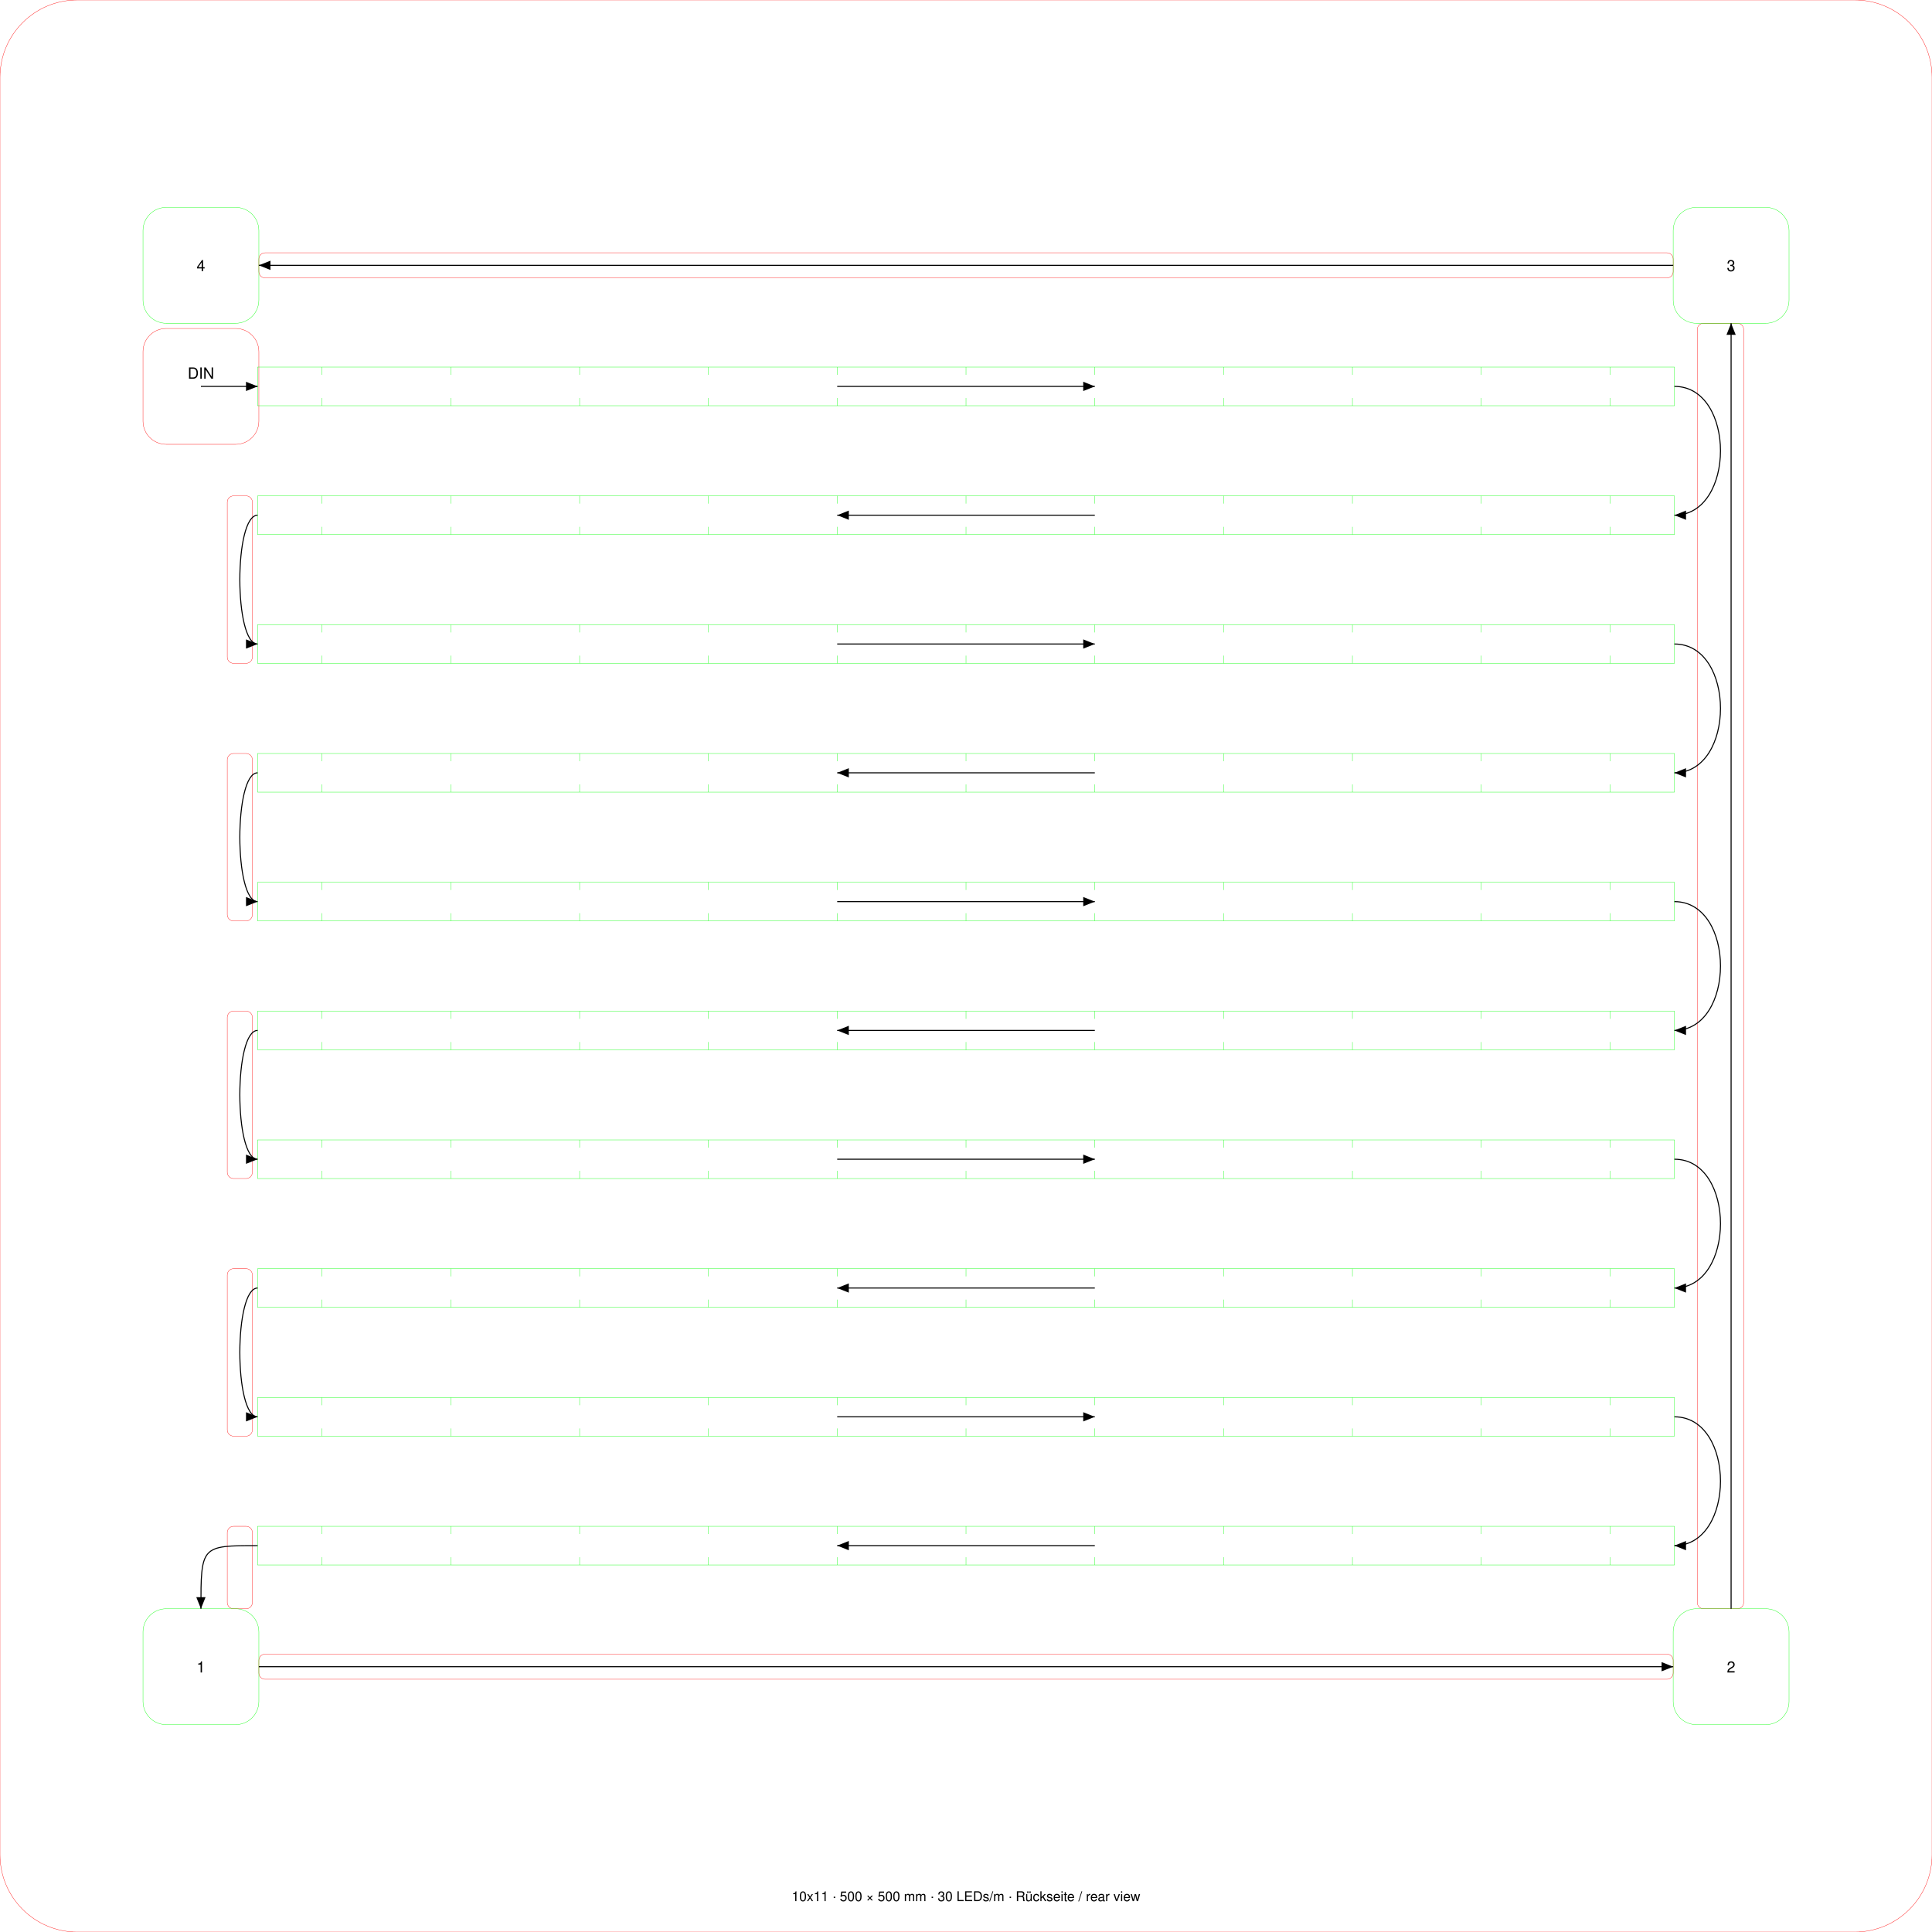
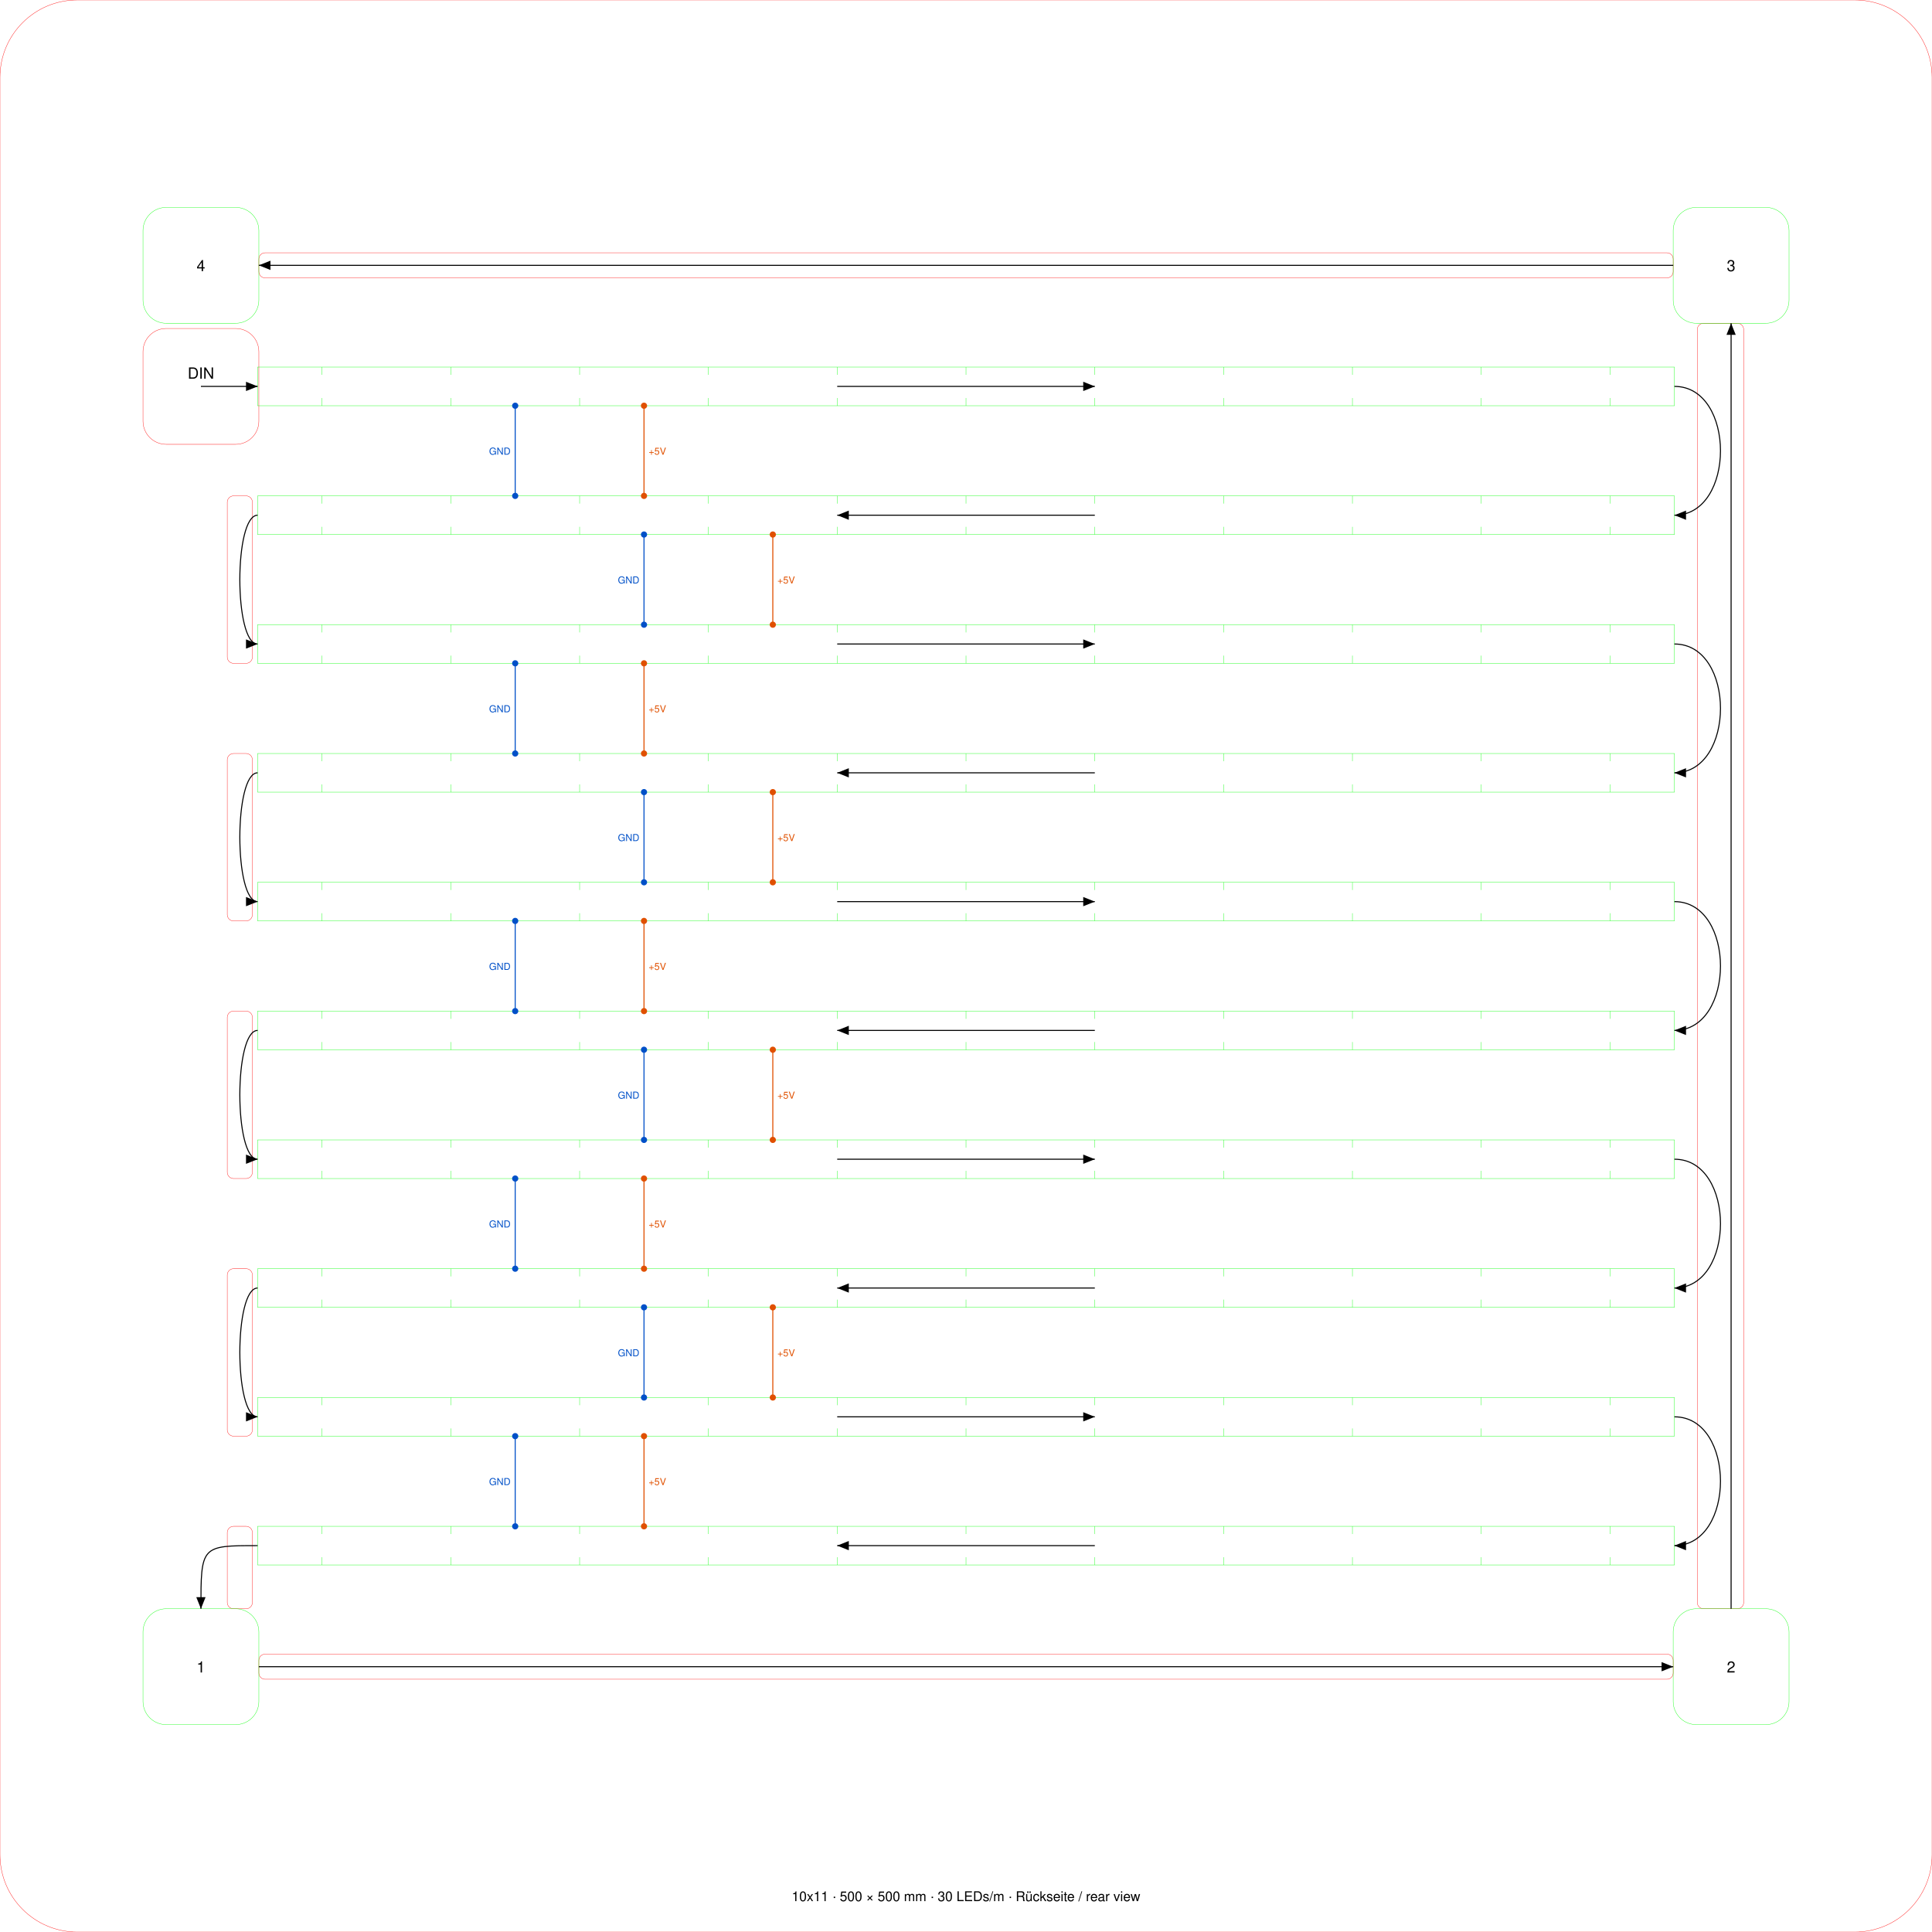
<svg xmlns="http://www.w3.org/2000/svg" version="1.1" width="500mm" height="500mm" viewBox="0 0 1417.3 1417.3">
  <style type="text/css">
	.cut{fill:none;stroke:#FF0000;stroke-width:0.236;}
	.mark{fill:none;stroke:#00FF00;stroke-width:0.236;}
	.arrow{fill:none;stroke:#000000;stroke-width:0.75;}
	.head{fill:#000000;}
	.label{font-family:'Helvetica';font-size:11.3px;text-anchor:middle;}
	.caption{font-family:'Helvetica';font-size:9.9px;text-anchor:middle;}
+ 	.gnd{fill:none;stroke:#0050C8;stroke-width:0.75;}
+ 	.vcc{fill:none;stroke:#E05000;stroke-width:0.75;}
+ 	.gnddot{fill:#0050C8;}
+ 	.vccdot{fill:#E05000;}
+ 	.gndlabel{fill:#0050C8;font-family:'Helvetica';font-size:7.1px;}
+ 	.vcclabel{fill:#E05000;font-family:'Helvetica';font-size:7.1px;}
</style>
  <g id="montage">
    <rect class="cut" x="0.00" y="0.00" width="1417.32" height="1417.32" rx="56.69" />
    <rect class="cut" x="166.72" y="363.78" width="18.43" height="122.83" rx="4.61" />
    <rect class="cut" x="166.72" y="552.76" width="18.43" height="122.83" rx="4.61" />
    <rect class="cut" x="166.72" y="741.73" width="18.43" height="122.83" rx="4.61" />
    <rect class="cut" x="166.72" y="930.71" width="18.43" height="122.83" rx="4.61" />
    <rect class="cut" x="189.90" y="185.43" width="1037.53" height="18.43" rx="4.61" />
    <rect class="cut" x="189.90" y="1213.46" width="1037.53" height="18.43" rx="4.61" />
    <rect class="cut" x="1245.12" y="237.14" width="34.02" height="943.04" rx="4.61" />
    <rect class="cut" x="166.72" y="1119.69" width="18.43" height="60.50" rx="4.61" />
    <rect class="cut" x="104.91" y="240.97" width="84.99" height="84.99" rx="17.00" />
    <rect class="mark" x="188.98" y="269.29" width="1039.37" height="28.35" rx="0.00" />
    <line class="mark" x1="1181.10" y1="269.29" x2="1181.10" y2="274.96" />
    <line class="mark" x1="1181.10" y1="297.64" x2="1181.10" y2="291.97" />
    <line class="mark" x1="1086.61" y1="269.29" x2="1086.61" y2="274.96" />
    <line class="mark" x1="1086.61" y1="297.64" x2="1086.61" y2="291.97" />
    <line class="mark" x1="992.13" y1="269.29" x2="992.13" y2="274.96" />
    <line class="mark" x1="992.13" y1="297.64" x2="992.13" y2="291.97" />
    <line class="mark" x1="897.64" y1="269.29" x2="897.64" y2="274.96" />
    <line class="mark" x1="897.64" y1="297.64" x2="897.64" y2="291.97" />
    <line class="mark" x1="803.15" y1="269.29" x2="803.15" y2="274.96" />
    <line class="mark" x1="803.15" y1="297.64" x2="803.15" y2="291.97" />
    <line class="mark" x1="708.66" y1="269.29" x2="708.66" y2="274.96" />
    <line class="mark" x1="708.66" y1="297.64" x2="708.66" y2="291.97" />
    <line class="mark" x1="614.17" y1="269.29" x2="614.17" y2="274.96" />
    <line class="mark" x1="614.17" y1="297.64" x2="614.17" y2="291.97" />
    <line class="mark" x1="519.69" y1="269.29" x2="519.69" y2="274.96" />
    <line class="mark" x1="519.69" y1="297.64" x2="519.69" y2="291.97" />
    <line class="mark" x1="425.20" y1="269.29" x2="425.20" y2="274.96" />
    <line class="mark" x1="425.20" y1="297.64" x2="425.20" y2="291.97" />
    <line class="mark" x1="330.71" y1="269.29" x2="330.71" y2="274.96" />
    <line class="mark" x1="330.71" y1="297.64" x2="330.71" y2="291.97" />
    <line class="mark" x1="236.22" y1="269.29" x2="236.22" y2="274.96" />
    <line class="mark" x1="236.22" y1="297.64" x2="236.22" y2="291.97" />
    <rect class="mark" x="188.98" y="363.78" width="1039.37" height="28.35" rx="0.00" />
    <line class="mark" x1="1181.10" y1="363.78" x2="1181.10" y2="369.45" />
    <line class="mark" x1="1181.10" y1="392.13" x2="1181.10" y2="386.46" />
    <line class="mark" x1="1086.61" y1="363.78" x2="1086.61" y2="369.45" />
    <line class="mark" x1="1086.61" y1="392.13" x2="1086.61" y2="386.46" />
    <line class="mark" x1="992.13" y1="363.78" x2="992.13" y2="369.45" />
    <line class="mark" x1="992.13" y1="392.13" x2="992.13" y2="386.46" />
    <line class="mark" x1="897.64" y1="363.78" x2="897.64" y2="369.45" />
    <line class="mark" x1="897.64" y1="392.13" x2="897.64" y2="386.46" />
    <line class="mark" x1="803.15" y1="363.78" x2="803.15" y2="369.45" />
    <line class="mark" x1="803.15" y1="392.13" x2="803.15" y2="386.46" />
    <line class="mark" x1="708.66" y1="363.78" x2="708.66" y2="369.45" />
    <line class="mark" x1="708.66" y1="392.13" x2="708.66" y2="386.46" />
    <line class="mark" x1="614.17" y1="363.78" x2="614.17" y2="369.45" />
    <line class="mark" x1="614.17" y1="392.13" x2="614.17" y2="386.46" />
    <line class="mark" x1="519.69" y1="363.78" x2="519.69" y2="369.45" />
    <line class="mark" x1="519.69" y1="392.13" x2="519.69" y2="386.46" />
    <line class="mark" x1="425.20" y1="363.78" x2="425.20" y2="369.45" />
    <line class="mark" x1="425.20" y1="392.13" x2="425.20" y2="386.46" />
    <line class="mark" x1="330.71" y1="363.78" x2="330.71" y2="369.45" />
    <line class="mark" x1="330.71" y1="392.13" x2="330.71" y2="386.46" />
    <line class="mark" x1="236.22" y1="363.78" x2="236.22" y2="369.45" />
    <line class="mark" x1="236.22" y1="392.13" x2="236.22" y2="386.46" />
    <rect class="mark" x="188.98" y="458.27" width="1039.37" height="28.35" rx="0.00" />
    <line class="mark" x1="1181.10" y1="458.27" x2="1181.10" y2="463.94" />
    <line class="mark" x1="1181.10" y1="486.61" x2="1181.10" y2="480.94" />
    <line class="mark" x1="1086.61" y1="458.27" x2="1086.61" y2="463.94" />
    <line class="mark" x1="1086.61" y1="486.61" x2="1086.61" y2="480.94" />
    <line class="mark" x1="992.13" y1="458.27" x2="992.13" y2="463.94" />
    <line class="mark" x1="992.13" y1="486.61" x2="992.13" y2="480.94" />
    <line class="mark" x1="897.64" y1="458.27" x2="897.64" y2="463.94" />
    <line class="mark" x1="897.64" y1="486.61" x2="897.64" y2="480.94" />
    <line class="mark" x1="803.15" y1="458.27" x2="803.15" y2="463.94" />
    <line class="mark" x1="803.15" y1="486.61" x2="803.15" y2="480.94" />
    <line class="mark" x1="708.66" y1="458.27" x2="708.66" y2="463.94" />
    <line class="mark" x1="708.66" y1="486.61" x2="708.66" y2="480.94" />
    <line class="mark" x1="614.17" y1="458.27" x2="614.17" y2="463.94" />
    <line class="mark" x1="614.17" y1="486.61" x2="614.17" y2="480.94" />
    <line class="mark" x1="519.69" y1="458.27" x2="519.69" y2="463.94" />
    <line class="mark" x1="519.69" y1="486.61" x2="519.69" y2="480.94" />
    <line class="mark" x1="425.20" y1="458.27" x2="425.20" y2="463.94" />
    <line class="mark" x1="425.20" y1="486.61" x2="425.20" y2="480.94" />
    <line class="mark" x1="330.71" y1="458.27" x2="330.71" y2="463.94" />
    <line class="mark" x1="330.71" y1="486.61" x2="330.71" y2="480.94" />
    <line class="mark" x1="236.22" y1="458.27" x2="236.22" y2="463.94" />
    <line class="mark" x1="236.22" y1="486.61" x2="236.22" y2="480.94" />
    <rect class="mark" x="188.98" y="552.76" width="1039.37" height="28.35" rx="0.00" />
    <line class="mark" x1="1181.10" y1="552.76" x2="1181.10" y2="558.43" />
    <line class="mark" x1="1181.10" y1="581.10" x2="1181.10" y2="575.43" />
    <line class="mark" x1="1086.61" y1="552.76" x2="1086.61" y2="558.43" />
    <line class="mark" x1="1086.61" y1="581.10" x2="1086.61" y2="575.43" />
    <line class="mark" x1="992.13" y1="552.76" x2="992.13" y2="558.43" />
    <line class="mark" x1="992.13" y1="581.10" x2="992.13" y2="575.43" />
    <line class="mark" x1="897.64" y1="552.76" x2="897.64" y2="558.43" />
    <line class="mark" x1="897.64" y1="581.10" x2="897.64" y2="575.43" />
    <line class="mark" x1="803.15" y1="552.76" x2="803.15" y2="558.43" />
    <line class="mark" x1="803.15" y1="581.10" x2="803.15" y2="575.43" />
    <line class="mark" x1="708.66" y1="552.76" x2="708.66" y2="558.43" />
    <line class="mark" x1="708.66" y1="581.10" x2="708.66" y2="575.43" />
    <line class="mark" x1="614.17" y1="552.76" x2="614.17" y2="558.43" />
    <line class="mark" x1="614.17" y1="581.10" x2="614.17" y2="575.43" />
    <line class="mark" x1="519.69" y1="552.76" x2="519.69" y2="558.43" />
    <line class="mark" x1="519.69" y1="581.10" x2="519.69" y2="575.43" />
    <line class="mark" x1="425.20" y1="552.76" x2="425.20" y2="558.43" />
    <line class="mark" x1="425.20" y1="581.10" x2="425.20" y2="575.43" />
    <line class="mark" x1="330.71" y1="552.76" x2="330.71" y2="558.43" />
    <line class="mark" x1="330.71" y1="581.10" x2="330.71" y2="575.43" />
    <line class="mark" x1="236.22" y1="552.76" x2="236.22" y2="558.43" />
    <line class="mark" x1="236.22" y1="581.10" x2="236.22" y2="575.43" />
    <rect class="mark" x="188.98" y="647.24" width="1039.37" height="28.35" rx="0.00" />
    <line class="mark" x1="1181.10" y1="647.24" x2="1181.10" y2="652.91" />
    <line class="mark" x1="1181.10" y1="675.59" x2="1181.10" y2="669.92" />
    <line class="mark" x1="1086.61" y1="647.24" x2="1086.61" y2="652.91" />
    <line class="mark" x1="1086.61" y1="675.59" x2="1086.61" y2="669.92" />
    <line class="mark" x1="992.13" y1="647.24" x2="992.13" y2="652.91" />
    <line class="mark" x1="992.13" y1="675.59" x2="992.13" y2="669.92" />
    <line class="mark" x1="897.64" y1="647.24" x2="897.64" y2="652.91" />
    <line class="mark" x1="897.64" y1="675.59" x2="897.64" y2="669.92" />
    <line class="mark" x1="803.15" y1="647.24" x2="803.15" y2="652.91" />
    <line class="mark" x1="803.15" y1="675.59" x2="803.15" y2="669.92" />
    <line class="mark" x1="708.66" y1="647.24" x2="708.66" y2="652.91" />
    <line class="mark" x1="708.66" y1="675.59" x2="708.66" y2="669.92" />
    <line class="mark" x1="614.17" y1="647.24" x2="614.17" y2="652.91" />
    <line class="mark" x1="614.17" y1="675.59" x2="614.17" y2="669.92" />
    <line class="mark" x1="519.69" y1="647.24" x2="519.69" y2="652.91" />
    <line class="mark" x1="519.69" y1="675.59" x2="519.69" y2="669.92" />
    <line class="mark" x1="425.20" y1="647.24" x2="425.20" y2="652.91" />
    <line class="mark" x1="425.20" y1="675.59" x2="425.20" y2="669.92" />
    <line class="mark" x1="330.71" y1="647.24" x2="330.71" y2="652.91" />
    <line class="mark" x1="330.71" y1="675.59" x2="330.71" y2="669.92" />
    <line class="mark" x1="236.22" y1="647.24" x2="236.22" y2="652.91" />
    <line class="mark" x1="236.22" y1="675.59" x2="236.22" y2="669.92" />
    <rect class="mark" x="188.98" y="741.73" width="1039.37" height="28.35" rx="0.00" />
    <line class="mark" x1="1181.10" y1="741.73" x2="1181.10" y2="747.40" />
    <line class="mark" x1="1181.10" y1="770.08" x2="1181.10" y2="764.41" />
    <line class="mark" x1="1086.61" y1="741.73" x2="1086.61" y2="747.40" />
    <line class="mark" x1="1086.61" y1="770.08" x2="1086.61" y2="764.41" />
    <line class="mark" x1="992.13" y1="741.73" x2="992.13" y2="747.40" />
    <line class="mark" x1="992.13" y1="770.08" x2="992.13" y2="764.41" />
    <line class="mark" x1="897.64" y1="741.73" x2="897.64" y2="747.40" />
    <line class="mark" x1="897.64" y1="770.08" x2="897.64" y2="764.41" />
    <line class="mark" x1="803.15" y1="741.73" x2="803.15" y2="747.40" />
    <line class="mark" x1="803.15" y1="770.08" x2="803.15" y2="764.41" />
    <line class="mark" x1="708.66" y1="741.73" x2="708.66" y2="747.40" />
    <line class="mark" x1="708.66" y1="770.08" x2="708.66" y2="764.41" />
    <line class="mark" x1="614.17" y1="741.73" x2="614.17" y2="747.40" />
    <line class="mark" x1="614.17" y1="770.08" x2="614.17" y2="764.41" />
    <line class="mark" x1="519.69" y1="741.73" x2="519.69" y2="747.40" />
    <line class="mark" x1="519.69" y1="770.08" x2="519.69" y2="764.41" />
    <line class="mark" x1="425.20" y1="741.73" x2="425.20" y2="747.40" />
    <line class="mark" x1="425.20" y1="770.08" x2="425.20" y2="764.41" />
    <line class="mark" x1="330.71" y1="741.73" x2="330.71" y2="747.40" />
    <line class="mark" x1="330.71" y1="770.08" x2="330.71" y2="764.41" />
    <line class="mark" x1="236.22" y1="741.73" x2="236.22" y2="747.40" />
    <line class="mark" x1="236.22" y1="770.08" x2="236.22" y2="764.41" />
    <rect class="mark" x="188.98" y="836.22" width="1039.37" height="28.35" rx="0.00" />
    <line class="mark" x1="1181.10" y1="836.22" x2="1181.10" y2="841.89" />
    <line class="mark" x1="1181.10" y1="864.57" x2="1181.10" y2="858.90" />
    <line class="mark" x1="1086.61" y1="836.22" x2="1086.61" y2="841.89" />
    <line class="mark" x1="1086.61" y1="864.57" x2="1086.61" y2="858.90" />
    <line class="mark" x1="992.13" y1="836.22" x2="992.13" y2="841.89" />
    <line class="mark" x1="992.13" y1="864.57" x2="992.13" y2="858.90" />
    <line class="mark" x1="897.64" y1="836.22" x2="897.64" y2="841.89" />
    <line class="mark" x1="897.64" y1="864.57" x2="897.64" y2="858.90" />
    <line class="mark" x1="803.15" y1="836.22" x2="803.15" y2="841.89" />
    <line class="mark" x1="803.15" y1="864.57" x2="803.15" y2="858.90" />
    <line class="mark" x1="708.66" y1="836.22" x2="708.66" y2="841.89" />
    <line class="mark" x1="708.66" y1="864.57" x2="708.66" y2="858.90" />
    <line class="mark" x1="614.17" y1="836.22" x2="614.17" y2="841.89" />
    <line class="mark" x1="614.17" y1="864.57" x2="614.17" y2="858.90" />
    <line class="mark" x1="519.69" y1="836.22" x2="519.69" y2="841.89" />
    <line class="mark" x1="519.69" y1="864.57" x2="519.69" y2="858.90" />
    <line class="mark" x1="425.20" y1="836.22" x2="425.20" y2="841.89" />
    <line class="mark" x1="425.20" y1="864.57" x2="425.20" y2="858.90" />
    <line class="mark" x1="330.71" y1="836.22" x2="330.71" y2="841.89" />
    <line class="mark" x1="330.71" y1="864.57" x2="330.71" y2="858.90" />
    <line class="mark" x1="236.22" y1="836.22" x2="236.22" y2="841.89" />
    <line class="mark" x1="236.22" y1="864.57" x2="236.22" y2="858.90" />
    <rect class="mark" x="188.98" y="930.71" width="1039.37" height="28.35" rx="0.00" />
    <line class="mark" x1="1181.10" y1="930.71" x2="1181.10" y2="936.38" />
    <line class="mark" x1="1181.10" y1="959.06" x2="1181.10" y2="953.39" />
    <line class="mark" x1="1086.61" y1="930.71" x2="1086.61" y2="936.38" />
    <line class="mark" x1="1086.61" y1="959.06" x2="1086.61" y2="953.39" />
    <line class="mark" x1="992.13" y1="930.71" x2="992.13" y2="936.38" />
    <line class="mark" x1="992.13" y1="959.06" x2="992.13" y2="953.39" />
    <line class="mark" x1="897.64" y1="930.71" x2="897.64" y2="936.38" />
    <line class="mark" x1="897.64" y1="959.06" x2="897.64" y2="953.39" />
    <line class="mark" x1="803.15" y1="930.71" x2="803.15" y2="936.38" />
    <line class="mark" x1="803.15" y1="959.06" x2="803.15" y2="953.39" />
    <line class="mark" x1="708.66" y1="930.71" x2="708.66" y2="936.38" />
    <line class="mark" x1="708.66" y1="959.06" x2="708.66" y2="953.39" />
    <line class="mark" x1="614.17" y1="930.71" x2="614.17" y2="936.38" />
    <line class="mark" x1="614.17" y1="959.06" x2="614.17" y2="953.39" />
    <line class="mark" x1="519.69" y1="930.71" x2="519.69" y2="936.38" />
    <line class="mark" x1="519.69" y1="959.06" x2="519.69" y2="953.39" />
    <line class="mark" x1="425.20" y1="930.71" x2="425.20" y2="936.38" />
    <line class="mark" x1="425.20" y1="959.06" x2="425.20" y2="953.39" />
    <line class="mark" x1="330.71" y1="930.71" x2="330.71" y2="936.38" />
    <line class="mark" x1="330.71" y1="959.06" x2="330.71" y2="953.39" />
    <line class="mark" x1="236.22" y1="930.71" x2="236.22" y2="936.38" />
    <line class="mark" x1="236.22" y1="959.06" x2="236.22" y2="953.39" />
    <rect class="mark" x="188.98" y="1025.20" width="1039.37" height="28.35" rx="0.00" />
    <line class="mark" x1="1181.10" y1="1025.20" x2="1181.10" y2="1030.87" />
    <line class="mark" x1="1181.10" y1="1053.54" x2="1181.10" y2="1047.87" />
    <line class="mark" x1="1086.61" y1="1025.20" x2="1086.61" y2="1030.87" />
    <line class="mark" x1="1086.61" y1="1053.54" x2="1086.61" y2="1047.87" />
    <line class="mark" x1="992.13" y1="1025.20" x2="992.13" y2="1030.87" />
    <line class="mark" x1="992.13" y1="1053.54" x2="992.13" y2="1047.87" />
    <line class="mark" x1="897.64" y1="1025.20" x2="897.64" y2="1030.87" />
    <line class="mark" x1="897.64" y1="1053.54" x2="897.64" y2="1047.87" />
    <line class="mark" x1="803.15" y1="1025.20" x2="803.15" y2="1030.87" />
    <line class="mark" x1="803.15" y1="1053.54" x2="803.15" y2="1047.87" />
    <line class="mark" x1="708.66" y1="1025.20" x2="708.66" y2="1030.87" />
    <line class="mark" x1="708.66" y1="1053.54" x2="708.66" y2="1047.87" />
    <line class="mark" x1="614.17" y1="1025.20" x2="614.17" y2="1030.87" />
    <line class="mark" x1="614.17" y1="1053.54" x2="614.17" y2="1047.87" />
    <line class="mark" x1="519.69" y1="1025.20" x2="519.69" y2="1030.87" />
    <line class="mark" x1="519.69" y1="1053.54" x2="519.69" y2="1047.87" />
    <line class="mark" x1="425.20" y1="1025.20" x2="425.20" y2="1030.87" />
    <line class="mark" x1="425.20" y1="1053.54" x2="425.20" y2="1047.87" />
    <line class="mark" x1="330.71" y1="1025.20" x2="330.71" y2="1030.87" />
    <line class="mark" x1="330.71" y1="1053.54" x2="330.71" y2="1047.87" />
    <line class="mark" x1="236.22" y1="1025.20" x2="236.22" y2="1030.87" />
    <line class="mark" x1="236.22" y1="1053.54" x2="236.22" y2="1047.87" />
    <rect class="mark" x="188.98" y="1119.69" width="1039.37" height="28.35" rx="0.00" />
    <line class="mark" x1="1181.10" y1="1119.69" x2="1181.10" y2="1125.35" />
    <line class="mark" x1="1181.10" y1="1148.03" x2="1181.10" y2="1142.36" />
    <line class="mark" x1="1086.61" y1="1119.69" x2="1086.61" y2="1125.35" />
    <line class="mark" x1="1086.61" y1="1148.03" x2="1086.61" y2="1142.36" />
    <line class="mark" x1="992.13" y1="1119.69" x2="992.13" y2="1125.35" />
    <line class="mark" x1="992.13" y1="1148.03" x2="992.13" y2="1142.36" />
    <line class="mark" x1="897.64" y1="1119.69" x2="897.64" y2="1125.35" />
    <line class="mark" x1="897.64" y1="1148.03" x2="897.64" y2="1142.36" />
    <line class="mark" x1="803.15" y1="1119.69" x2="803.15" y2="1125.35" />
    <line class="mark" x1="803.15" y1="1148.03" x2="803.15" y2="1142.36" />
    <line class="mark" x1="708.66" y1="1119.69" x2="708.66" y2="1125.35" />
    <line class="mark" x1="708.66" y1="1148.03" x2="708.66" y2="1142.36" />
    <line class="mark" x1="614.17" y1="1119.69" x2="614.17" y2="1125.35" />
    <line class="mark" x1="614.17" y1="1148.03" x2="614.17" y2="1142.36" />
    <line class="mark" x1="519.69" y1="1119.69" x2="519.69" y2="1125.35" />
    <line class="mark" x1="519.69" y1="1148.03" x2="519.69" y2="1142.36" />
    <line class="mark" x1="425.20" y1="1119.69" x2="425.20" y2="1125.35" />
    <line class="mark" x1="425.20" y1="1148.03" x2="425.20" y2="1142.36" />
    <line class="mark" x1="330.71" y1="1119.69" x2="330.71" y2="1125.35" />
    <line class="mark" x1="330.71" y1="1148.03" x2="330.71" y2="1142.36" />
    <line class="mark" x1="236.22" y1="1119.69" x2="236.22" y2="1125.35" />
    <line class="mark" x1="236.22" y1="1148.03" x2="236.22" y2="1142.36" />
    <rect class="mark" x="104.91" y="152.15" width="84.99" height="84.99" rx="17.00" />
    <rect class="mark" x="1227.43" y="152.15" width="84.99" height="84.99" rx="17.00" />
    <rect class="mark" x="104.91" y="1180.18" width="84.99" height="84.99" rx="17.00" />
    <rect class="mark" x="1227.43" y="1180.18" width="84.99" height="84.99" rx="17.00" />
  </g>
  <g id="direction">
    <line class="arrow" x1="147.40" y1="283.46" x2="188.98" y2="283.46" />
    <polygon class="head" points="188.98,283.46 180.47,286.87 180.47,280.06" />
    <text class="label" x="147.40" y="277.80">DIN</text>
    <line class="arrow" x1="614.17" y1="283.46" x2="803.15" y2="283.46" />
    <polygon class="head" points="803.15,283.46 794.65,286.87 794.65,280.06" />
    <line class="arrow" x1="803.15" y1="377.95" x2="614.17" y2="377.95" />
    <polygon class="head" points="614.17,377.95 622.68,374.55 622.68,381.35" />
    <line class="arrow" x1="614.17" y1="472.44" x2="803.15" y2="472.44" />
    <polygon class="head" points="803.15,472.44 794.65,475.84 794.65,469.04" />
    <line class="arrow" x1="803.15" y1="566.93" x2="614.17" y2="566.93" />
    <polygon class="head" points="614.17,566.93 622.68,563.53 622.68,570.33" />
    <line class="arrow" x1="614.17" y1="661.42" x2="803.15" y2="661.42" />
    <polygon class="head" points="803.15,661.42 794.65,664.82 794.65,658.02" />
    <line class="arrow" x1="803.15" y1="755.91" x2="614.17" y2="755.91" />
    <polygon class="head" points="614.17,755.91 622.68,752.50 622.68,759.31" />
    <line class="arrow" x1="614.17" y1="850.39" x2="803.15" y2="850.39" />
    <polygon class="head" points="803.15,850.39 794.65,853.80 794.65,846.99" />
    <line class="arrow" x1="803.15" y1="944.88" x2="614.17" y2="944.88" />
    <polygon class="head" points="614.17,944.88 622.68,941.48 622.68,948.28" />
    <line class="arrow" x1="614.17" y1="1039.37" x2="803.15" y2="1039.37" />
    <polygon class="head" points="803.15,1039.37 794.65,1042.77 794.65,1035.97" />
    <line class="arrow" x1="803.15" y1="1133.86" x2="614.17" y2="1133.86" />
    <polygon class="head" points="614.17,1133.86 622.68,1130.46 622.68,1137.26" />
    <path class="arrow" d="M1228.35,283.46 C1273.39,283.46 1273.39,377.95 1228.35,377.95" />
    <polygon class="head" points="1228.35,377.95 1236.85,374.55 1236.85,381.35" />
    <path class="arrow" d="M188.98,377.95 C171.59,377.95 171.59,472.44 188.98,472.44" />
    <polygon class="head" points="188.98,472.44 180.47,475.84 180.47,469.04" />
    <path class="arrow" d="M1228.35,472.44 C1273.39,472.44 1273.39,566.93 1228.35,566.93" />
    <polygon class="head" points="1228.35,566.93 1236.85,563.53 1236.85,570.33" />
    <path class="arrow" d="M188.98,566.93 C171.59,566.93 171.59,661.42 188.98,661.42" />
    <polygon class="head" points="188.98,661.42 180.47,664.82 180.47,658.02" />
    <path class="arrow" d="M1228.35,661.42 C1273.39,661.42 1273.39,755.91 1228.35,755.91" />
    <polygon class="head" points="1228.35,755.91 1236.85,752.50 1236.85,759.31" />
    <path class="arrow" d="M188.98,755.91 C171.59,755.91 171.59,850.39 188.98,850.39" />
    <polygon class="head" points="188.98,850.39 180.47,853.80 180.47,846.99" />
    <path class="arrow" d="M1228.35,850.39 C1273.39,850.39 1273.39,944.88 1228.35,944.88" />
    <polygon class="head" points="1228.35,944.88 1236.85,941.48 1236.85,948.28" />
    <path class="arrow" d="M188.98,944.88 C171.59,944.88 171.59,1039.37 188.98,1039.37" />
    <polygon class="head" points="188.98,1039.37 180.47,1042.77 180.47,1035.97" />
    <path class="arrow" d="M1228.35,1039.37 C1273.39,1039.37 1273.39,1133.86 1228.35,1133.86" />
    <polygon class="head" points="1228.35,1133.86 1236.85,1130.46 1236.85,1137.26" />
    <path class="arrow" d="M188.98,1133.86 C147.40,1133.86 147.40,1133.86 147.40,1180.18" />
    <polygon class="head" points="147.40,1180.18 144.00,1171.68 150.80,1171.68" />
    <line class="arrow" x1="189.90" y1="1222.68" x2="1227.43" y2="1222.68" />
    <polygon class="head" points="1227.43,1222.68 1218.92,1226.08 1218.92,1219.28" />
    <line class="arrow" x1="1269.92" y1="1180.18" x2="1269.92" y2="237.14" />
    <polygon class="head" points="1269.92,237.14 1273.32,245.64 1266.52,245.64" />
    <line class="arrow" x1="1227.43" y1="194.65" x2="189.90" y2="194.65" />
    <polygon class="head" points="189.90,194.65 198.40,191.24 198.40,198.05" />
    <text class="label" x="147.40" y="1226.93">1</text>
    <text class="label" x="1269.92" y="1226.93">2</text>
    <text class="label" x="1269.92" y="198.90">3</text>
    <text class="label" x="147.40" y="198.90">4</text>
    <text class="caption" x="708.66" y="1394.65">10x11 · 500 × 500 mm · 30 LEDs/m · Rückseite / rear view</text>
  </g>
+   <g id="power">
+     <line class="gnd" x1="377.95" y1="297.64" x2="377.95" y2="363.78" />
+     <circle class="gnddot" cx="377.95" cy="297.64" r="2.27" />
+     <circle class="gnddot" cx="377.95" cy="363.78" r="2.27" />
+     <text class="gndlabel" x="374.55" y="333.54" text-anchor="end">GND</text>
+     <line class="vcc" x1="472.44" y1="297.64" x2="472.44" y2="363.78" />
+     <circle class="vccdot" cx="472.44" cy="297.64" r="2.27" />
+     <circle class="vccdot" cx="472.44" cy="363.78" r="2.27" />
+     <text class="vcclabel" x="475.84" y="333.54" text-anchor="start">+5V</text>
+     <line class="gnd" x1="472.44" y1="392.13" x2="472.44" y2="458.27" />
+     <circle class="gnddot" cx="472.44" cy="392.13" r="2.27" />
+     <circle class="gnddot" cx="472.44" cy="458.27" r="2.27" />
+     <text class="gndlabel" x="469.04" y="428.03" text-anchor="end">GND</text>
+     <line class="vcc" x1="566.93" y1="392.13" x2="566.93" y2="458.27" />
+     <circle class="vccdot" cx="566.93" cy="392.13" r="2.27" />
+     <circle class="vccdot" cx="566.93" cy="458.27" r="2.27" />
+     <text class="vcclabel" x="570.33" y="428.03" text-anchor="start">+5V</text>
+     <line class="gnd" x1="377.95" y1="486.61" x2="377.95" y2="552.76" />
+     <circle class="gnddot" cx="377.95" cy="486.61" r="2.27" />
+     <circle class="gnddot" cx="377.95" cy="552.76" r="2.27" />
+     <text class="gndlabel" x="374.55" y="522.52" text-anchor="end">GND</text>
+     <line class="vcc" x1="472.44" y1="486.61" x2="472.44" y2="552.76" />
+     <circle class="vccdot" cx="472.44" cy="486.61" r="2.27" />
+     <circle class="vccdot" cx="472.44" cy="552.76" r="2.27" />
+     <text class="vcclabel" x="475.84" y="522.52" text-anchor="start">+5V</text>
+     <line class="gnd" x1="472.44" y1="581.10" x2="472.44" y2="647.24" />
+     <circle class="gnddot" cx="472.44" cy="581.10" r="2.27" />
+     <circle class="gnddot" cx="472.44" cy="647.24" r="2.27" />
+     <text class="gndlabel" x="469.04" y="617.01" text-anchor="end">GND</text>
+     <line class="vcc" x1="566.93" y1="581.10" x2="566.93" y2="647.24" />
+     <circle class="vccdot" cx="566.93" cy="581.10" r="2.27" />
+     <circle class="vccdot" cx="566.93" cy="647.24" r="2.27" />
+     <text class="vcclabel" x="570.33" y="617.01" text-anchor="start">+5V</text>
+     <line class="gnd" x1="377.95" y1="675.59" x2="377.95" y2="741.73" />
+     <circle class="gnddot" cx="377.95" cy="675.59" r="2.27" />
+     <circle class="gnddot" cx="377.95" cy="741.73" r="2.27" />
+     <text class="gndlabel" x="374.55" y="711.50" text-anchor="end">GND</text>
+     <line class="vcc" x1="472.44" y1="675.59" x2="472.44" y2="741.73" />
+     <circle class="vccdot" cx="472.44" cy="675.59" r="2.27" />
+     <circle class="vccdot" cx="472.44" cy="741.73" r="2.27" />
+     <text class="vcclabel" x="475.84" y="711.50" text-anchor="start">+5V</text>
+     <line class="gnd" x1="472.44" y1="770.08" x2="472.44" y2="836.22" />
+     <circle class="gnddot" cx="472.44" cy="770.08" r="2.27" />
+     <circle class="gnddot" cx="472.44" cy="836.22" r="2.27" />
+     <text class="gndlabel" x="469.04" y="805.98" text-anchor="end">GND</text>
+     <line class="vcc" x1="566.93" y1="770.08" x2="566.93" y2="836.22" />
+     <circle class="vccdot" cx="566.93" cy="770.08" r="2.27" />
+     <circle class="vccdot" cx="566.93" cy="836.22" r="2.27" />
+     <text class="vcclabel" x="570.33" y="805.98" text-anchor="start">+5V</text>
+     <line class="gnd" x1="377.95" y1="864.57" x2="377.95" y2="930.71" />
+     <circle class="gnddot" cx="377.95" cy="864.57" r="2.27" />
+     <circle class="gnddot" cx="377.95" cy="930.71" r="2.27" />
+     <text class="gndlabel" x="374.55" y="900.47" text-anchor="end">GND</text>
+     <line class="vcc" x1="472.44" y1="864.57" x2="472.44" y2="930.71" />
+     <circle class="vccdot" cx="472.44" cy="864.57" r="2.27" />
+     <circle class="vccdot" cx="472.44" cy="930.71" r="2.27" />
+     <text class="vcclabel" x="475.84" y="900.47" text-anchor="start">+5V</text>
+     <line class="gnd" x1="472.44" y1="959.06" x2="472.44" y2="1025.20" />
+     <circle class="gnddot" cx="472.44" cy="959.06" r="2.27" />
+     <circle class="gnddot" cx="472.44" cy="1025.20" r="2.27" />
+     <text class="gndlabel" x="469.04" y="994.96" text-anchor="end">GND</text>
+     <line class="vcc" x1="566.93" y1="959.06" x2="566.93" y2="1025.20" />
+     <circle class="vccdot" cx="566.93" cy="959.06" r="2.27" />
+     <circle class="vccdot" cx="566.93" cy="1025.20" r="2.27" />
+     <text class="vcclabel" x="570.33" y="994.96" text-anchor="start">+5V</text>
+     <line class="gnd" x1="377.95" y1="1053.54" x2="377.95" y2="1119.69" />
+     <circle class="gnddot" cx="377.95" cy="1053.54" r="2.27" />
+     <circle class="gnddot" cx="377.95" cy="1119.69" r="2.27" />
+     <text class="gndlabel" x="374.55" y="1089.45" text-anchor="end">GND</text>
+     <line class="vcc" x1="472.44" y1="1053.54" x2="472.44" y2="1119.69" />
+     <circle class="vccdot" cx="472.44" cy="1053.54" r="2.27" />
+     <circle class="vccdot" cx="472.44" cy="1119.69" r="2.27" />
+     <text class="vcclabel" x="475.84" y="1089.45" text-anchor="start">+5V</text>
+   </g>
</svg>
